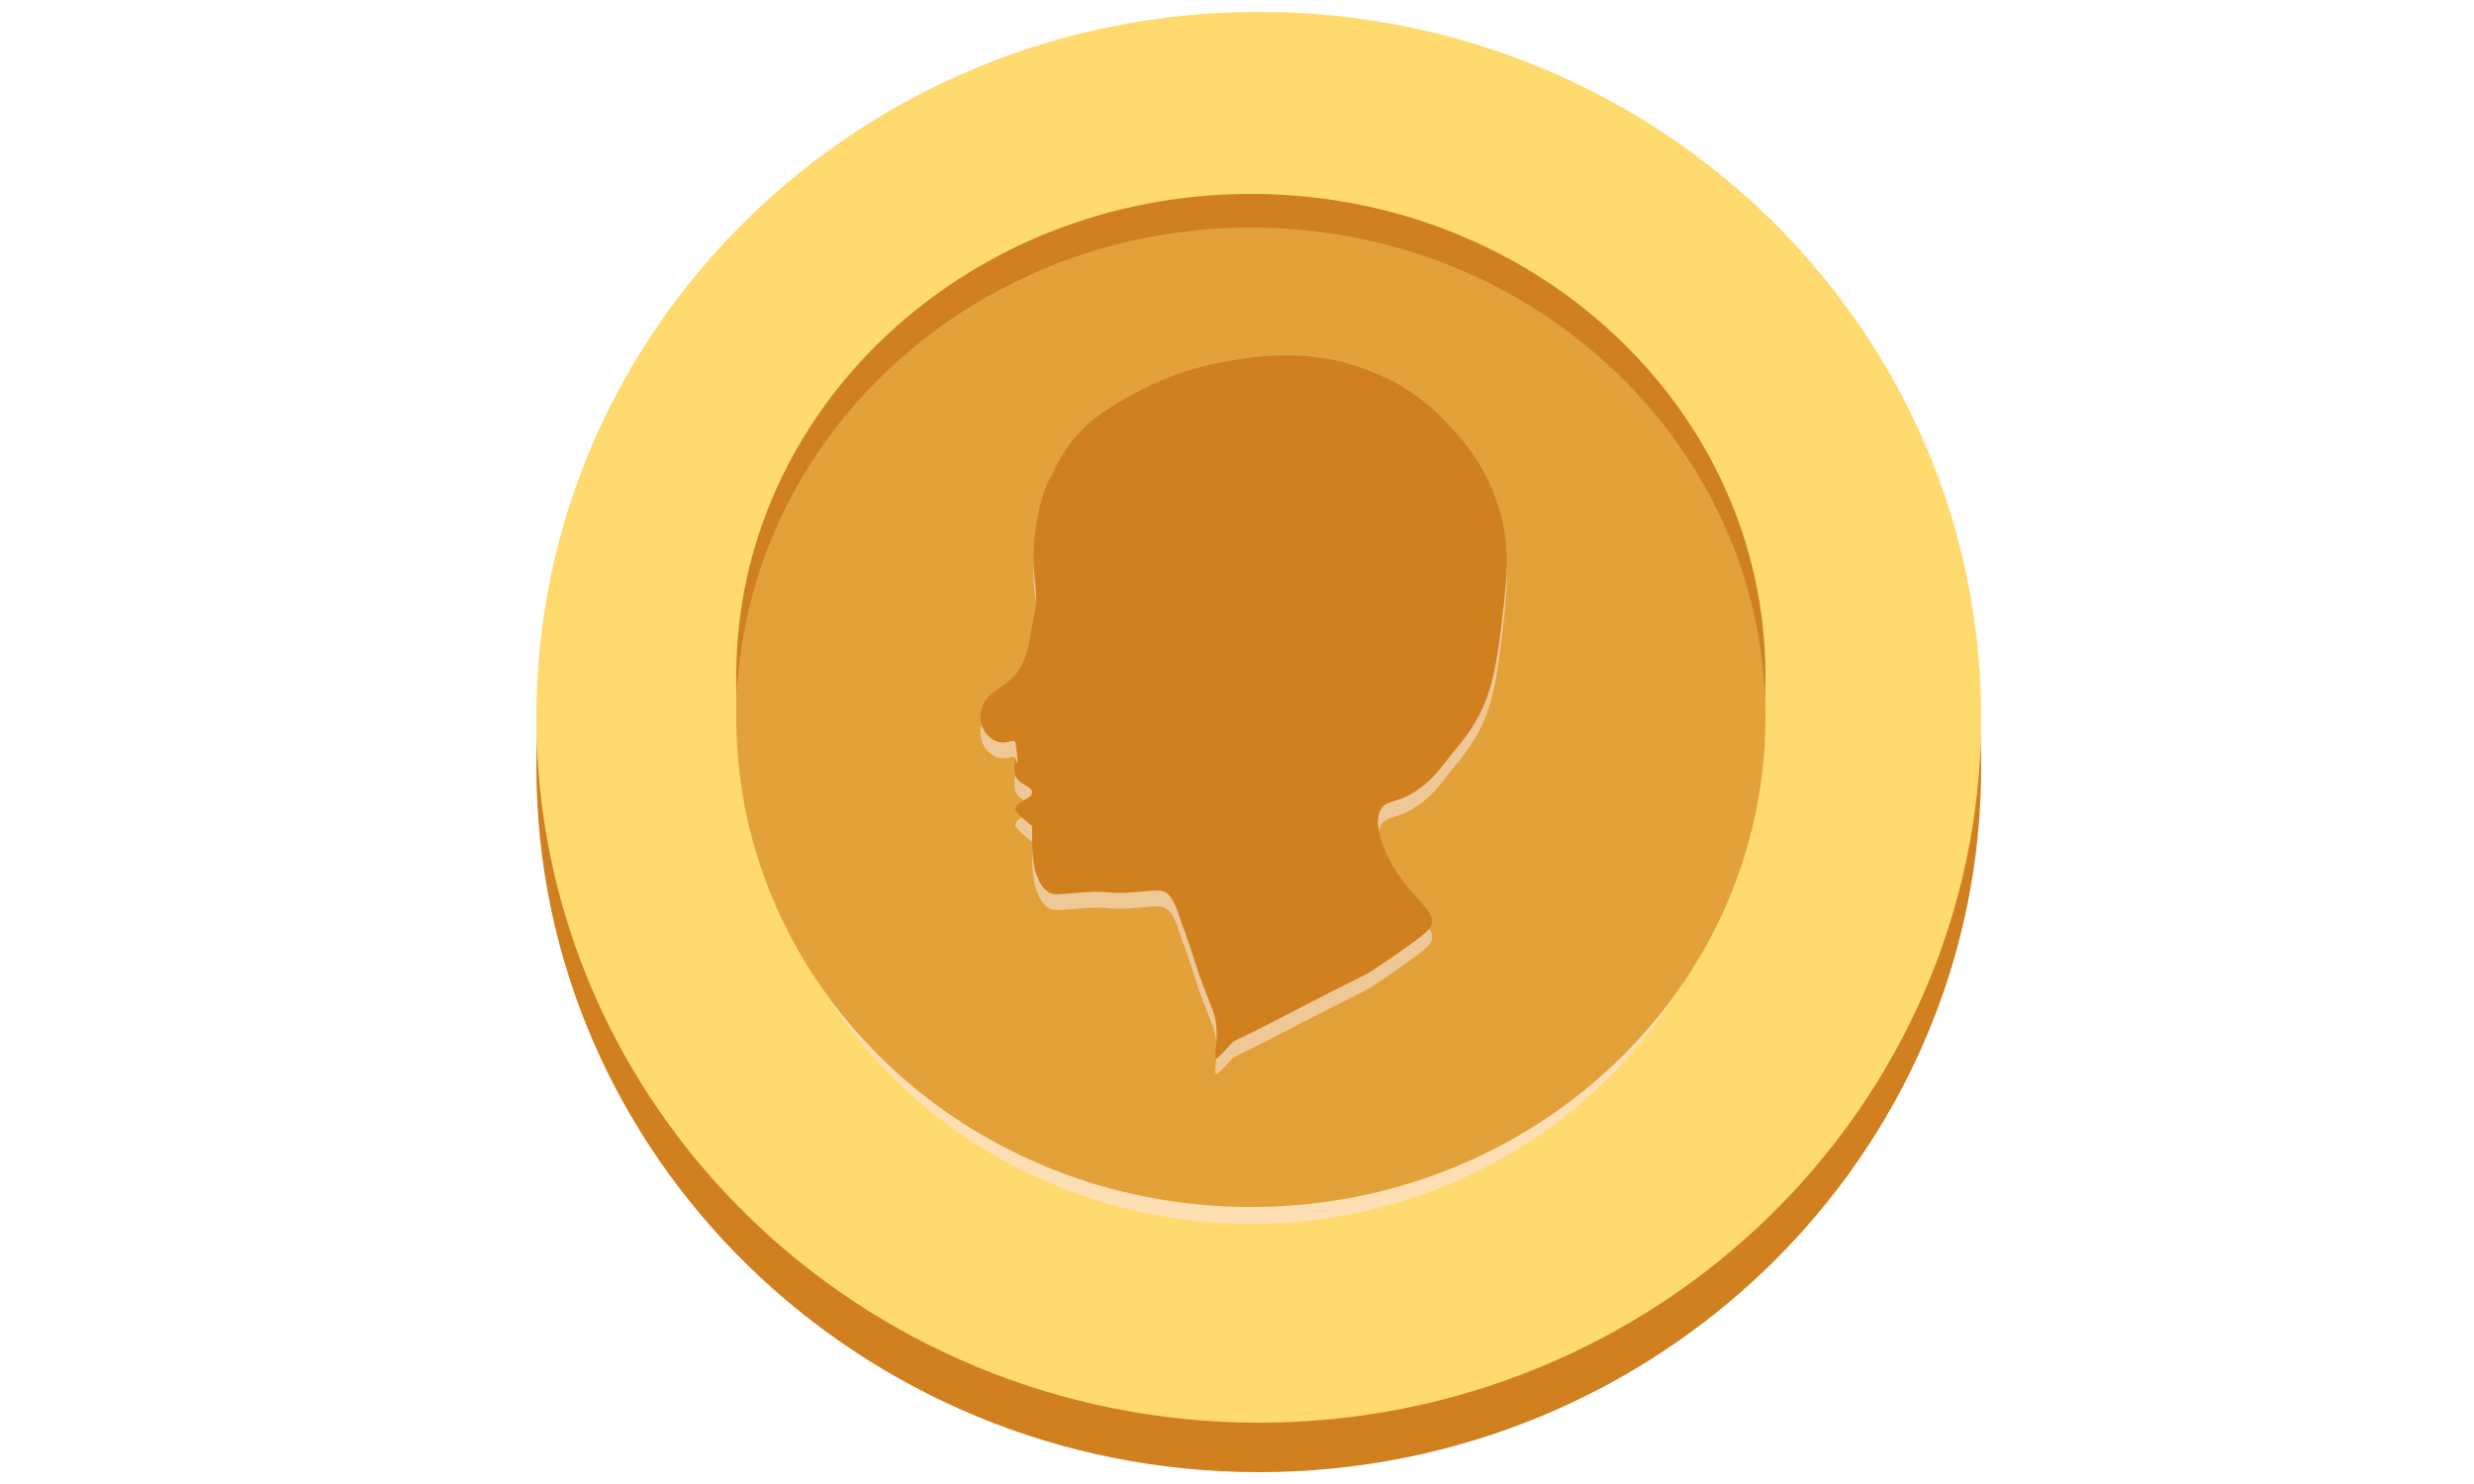
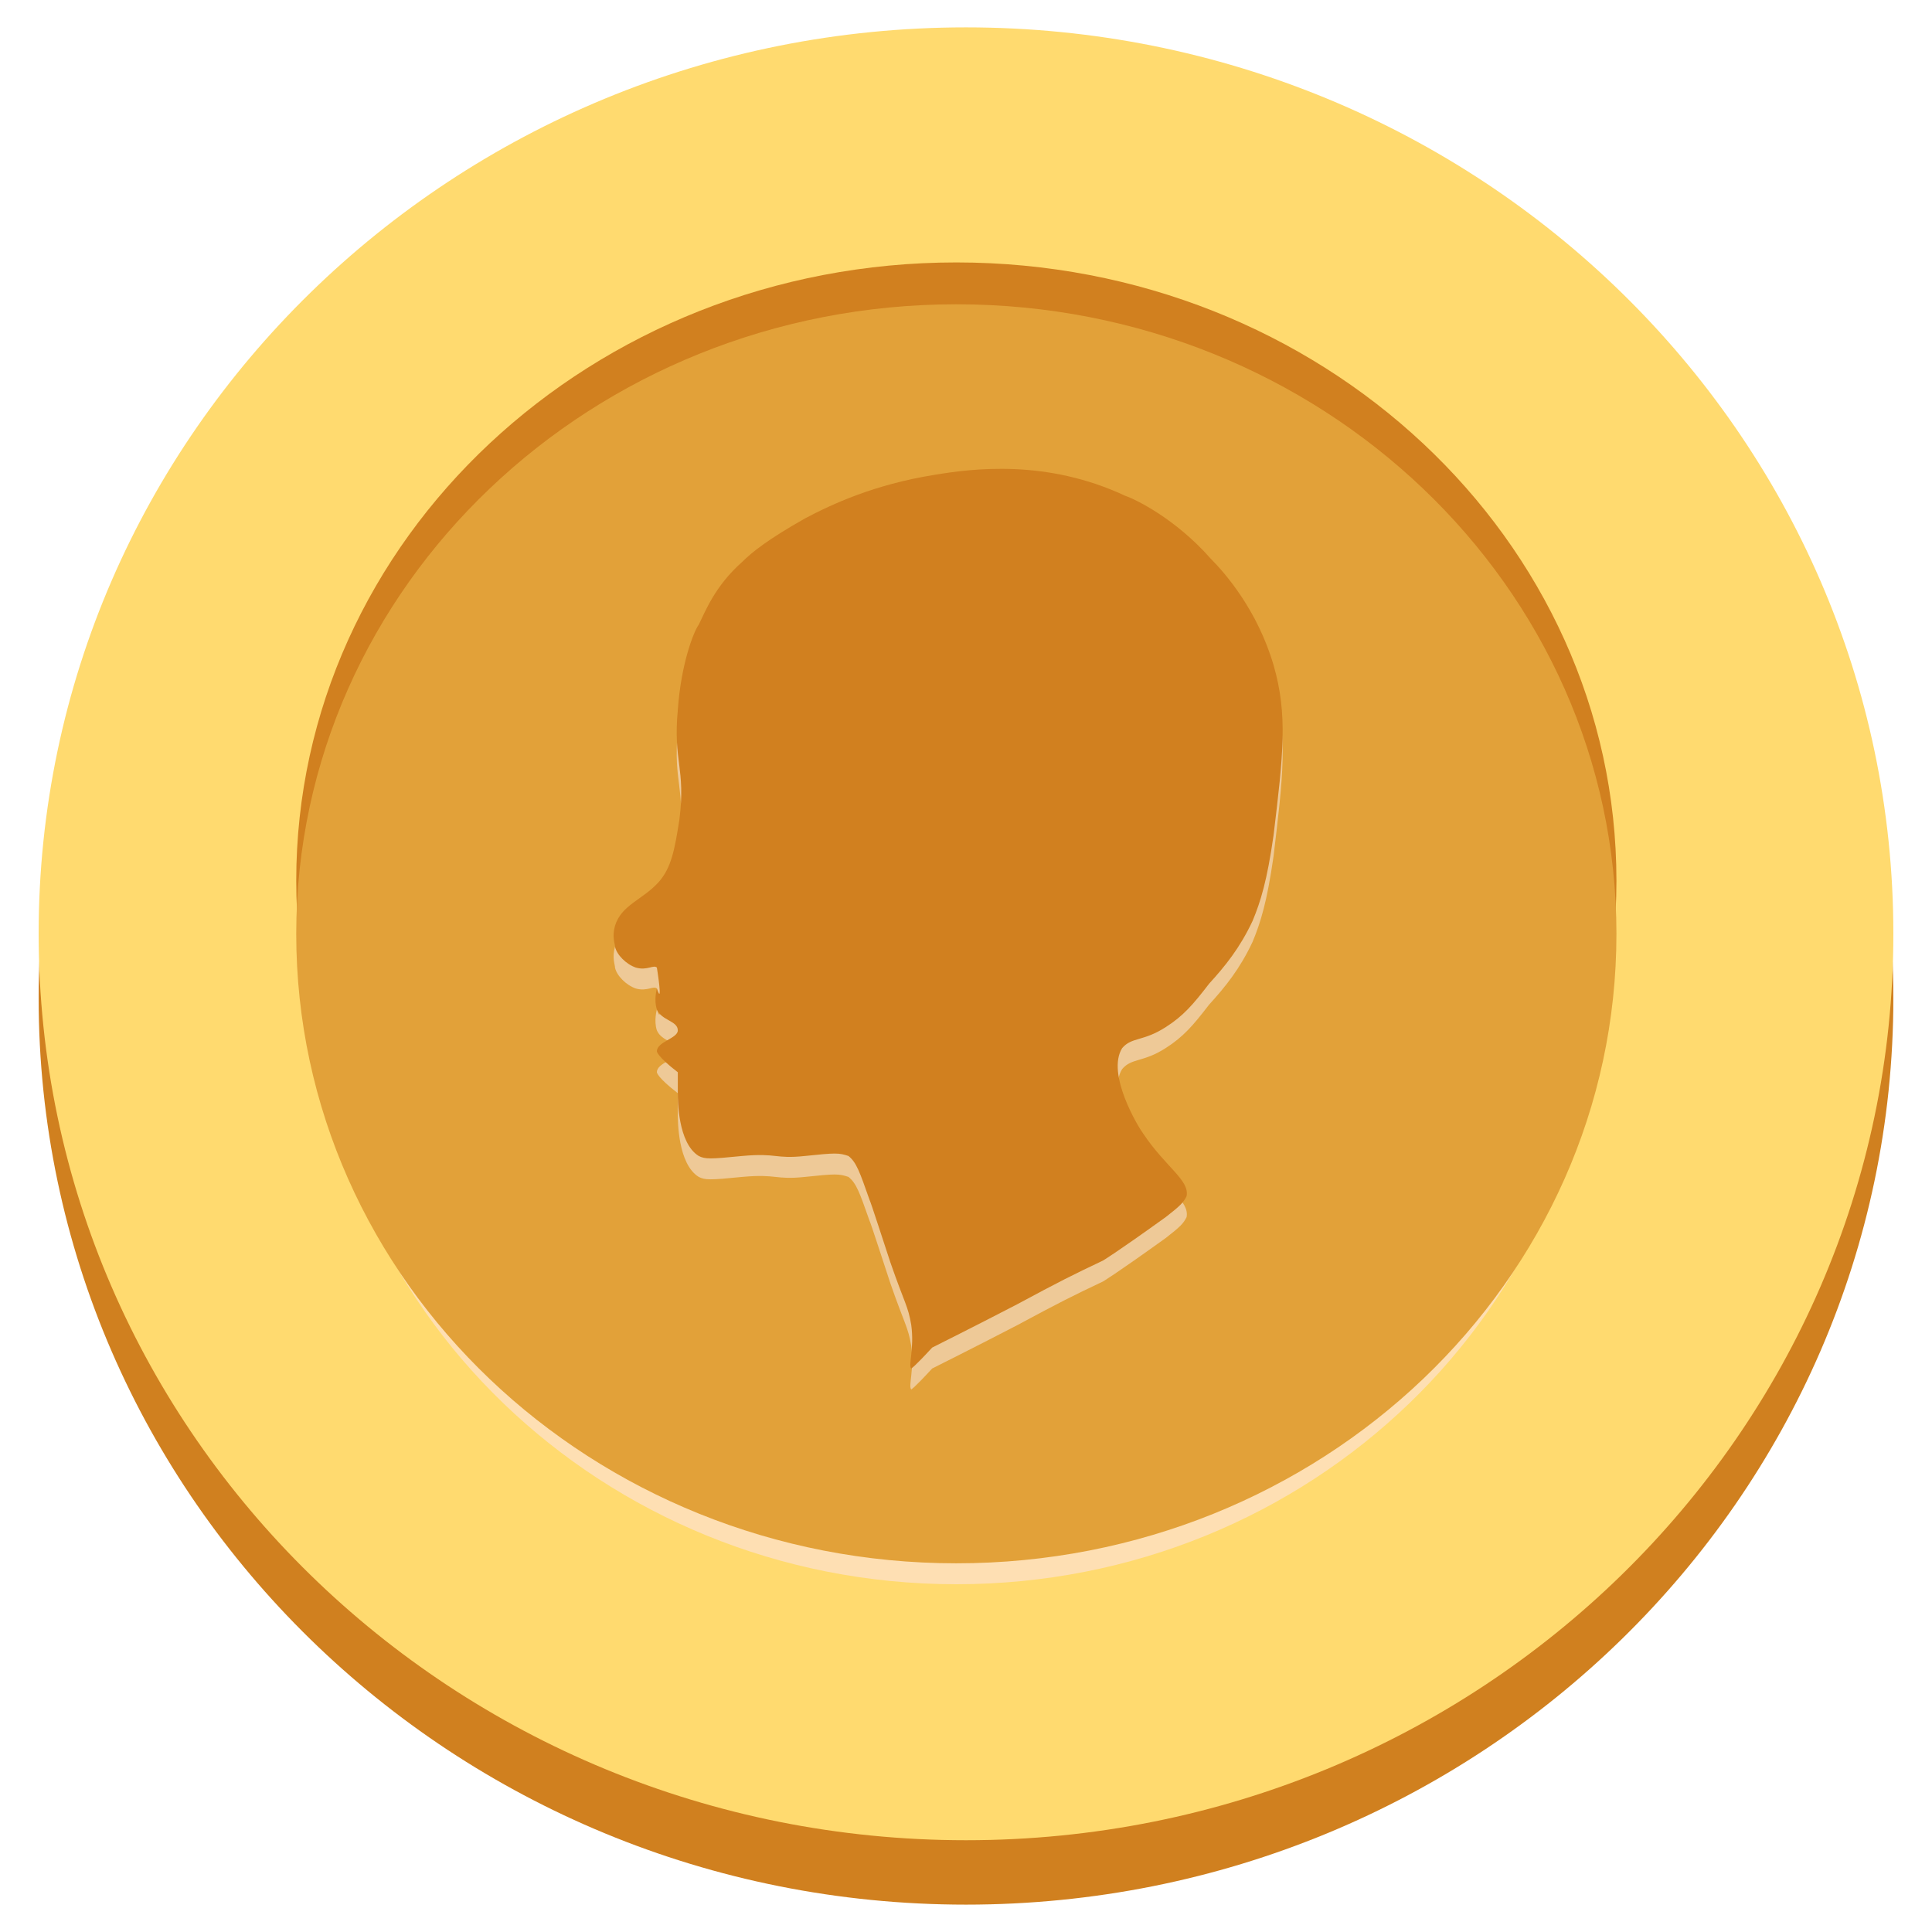
- <svg xmlns="http://www.w3.org/2000/svg" version="1.1" id="Layer_1" x="0px" y="0px" viewBox="0 0 250 150" style="enable-background:new 0 0 250 150;" xml:space="preserve">
+ <svg xmlns="http://www.w3.org/2000/svg" version="1.1" id="Layer_1" x="0px" y="0px" viewBox="0 0 120 120" style="enable-background:new 0 0 120 120;" xml:space="preserve">
  <style type="text/css">
- 	.st0{display:none;}
- 	.st1{fill:#D0801F;}
- 	.st2{fill:#FFDA6F;}
- 	.st3{fill:#FEDFB3;}
- 	.st4{fill:#D1801F;}
- 	.st5{fill:#E2A139;}
- 	.st6{fill:#EEC997;}
- 	.st7{display:inline;fill:#D0801F;}
- 	.st8{display:inline;fill:#FFDA6F;}
- 	.st9{display:inline;fill:#FEDFB3;}
- 	.st10{display:inline;fill:#D1801F;}
- 	.st11{display:inline;fill:#E2A139;}
- 	.st12{display:inline;}
- 	.st13{fill:#EAAF4C;}
- 	.st14{fill:#A35200;}
- 	.st15{fill:#A25202;}
+ 	.st0{fill:#D0801F;}
+ 	.st1{fill:#FFDA6F;}
+ 	.st2{fill:#FEDFB3;}
+ 	.st3{fill:#D1801F;}
+ 	.st4{fill:#E2A139;}
+ 	.st5{fill:#EEC997;}
</style>
-   <g id="Layer_1_00000057121461192736259940000005999451680628267154_" class="st0">
- </g>
  <g id="Head">
    <g>
-       <ellipse class="st1" cx="127.2" cy="77.5" rx="73" ry="71.3" />
-       <ellipse class="st2" cx="127.2" cy="72.5" rx="73" ry="71.3" />
-       <ellipse class="st3" cx="126.4" cy="75" rx="50.4" ry="48.7" />
-       <ellipse class="st4" cx="126.4" cy="68.3" rx="52" ry="48.7" />
-       <ellipse class="st5" cx="126.4" cy="72.5" rx="52" ry="49.5" />
-       <path class="st6" d="M104.5,56.5c0.3-3.7,1.3-6.2,1.7-6.7c0.5-1,1.3-3,3.4-5c0.7-0.7,2-1.8,5-3.4c2.2-1.2,5.5-2.7,10.1-3.4    c3-0.5,8.9-1.3,15.1,1.7c0.8,0.3,3.9,1.8,6.7,5c1.2,1.2,3.7,4,5,8.4c1.2,3.9,0.8,7.1,0,13.4c-0.5,3.5-1,5.2-1.7,6.7    c-1,2.2-2.2,3.5-3.4,5c-1.3,1.7-2,2.5-3.4,3.4c-1.8,1.2-2.7,0.8-3.4,1.7c-1.3,2,1.3,6.2,1.7,6.7c1.8,2.7,3.7,3.7,3.4,5    c-0.2,0.5-0.5,0.8-1.7,1.7c-4,2.9-5,3.4-5,3.4c-2.4,1.2-3.4,1.7-6.7,3.4c-3.2,1.7-6.7,3.4-6.7,3.4l0,0c-1.5,1.7-1.7,1.7-1.7,1.7    c-0.3-0.2,0.2-1.5,0-3.4c-0.2-1.5-0.5-1.7-1.7-5c-0.5-1.5-1.5-4.7-1.7-5c-0.7-2.2-1-2.9-1.7-3.4c-0.7-0.3-1-0.2-3.4,0    c-2.4,0.2-2.2-0.2-5,0c-2.5,0.2-2.9,0.3-3.4,0c-1.7-1-1.7-4.4-1.7-5c0-0.2,0-1.7,0-1.7l0,0c-1.7-1.3-1.7-1.7-1.7-1.7    c0-0.8,1.7-1,1.7-1.7c0-0.7-1.3-0.7-1.7-1.7c-0.2-0.7,0-1.7,0-1.7l0,0c0.5,1.5,0-1.7,0-1.7c-0.3-0.3-0.8,0.2-1.7,0    c-0.8-0.2-1.5-1-1.7-1.7c0-0.2-0.3-0.8,0-1.7c0.5-1.7,2.2-2,3.4-3.4c1-1.2,1.3-2.5,1.7-5C105.2,61.1,104.2,60.6,104.5,56.5z" />
-       <path class="st4" d="M104.5,54.9c0.3-3.7,1.3-6.2,1.7-6.7c0.5-1,1.3-3,3.4-5c0.7-0.7,2-1.8,5-3.4c2.2-1.2,5.5-2.7,10.1-3.4    c3-0.5,8.9-1.3,15.1,1.7c0.8,0.3,3.9,1.8,6.7,5c1.2,1.2,3.7,4,5,8.4c1.2,3.9,0.8,7.1,0,13.4c-0.5,3.5-1,5.2-1.7,6.7    c-1,2.2-2.2,3.5-3.4,5c-1.3,1.7-2,2.5-3.4,3.4c-1.8,1.2-2.7,0.8-3.4,1.7c-1.3,2,1.3,6.2,1.7,6.7c1.8,2.7,3.7,3.7,3.4,5    c-0.2,0.5-0.5,0.8-1.7,1.7c-4,2.9-5,3.4-5,3.4c-2.4,1.2-3.4,1.7-6.7,3.4c-3.2,1.7-6.7,3.4-6.7,3.4l0,0c-1.5,1.7-1.7,1.7-1.7,1.7    c-0.3-0.2,0.2-1.5,0-3.4c-0.2-1.5-0.5-1.7-1.7-5c-0.5-1.5-1.5-4.7-1.7-5c-0.7-2.2-1-2.9-1.7-3.4c-0.7-0.3-1-0.2-3.4,0    c-2.4,0.2-2.2-0.2-5,0c-2.5,0.2-2.9,0.3-3.4,0c-1.7-1-1.7-4.4-1.7-5c0-0.2,0-1.7,0-1.7l0,0c-1.7-1.3-1.7-1.7-1.7-1.7    c0-0.8,1.7-1,1.7-1.7s-1.3-0.7-1.7-1.7c-0.2-0.7,0-1.7,0-1.7l0,0c0.5,1.5,0-1.7,0-1.7c-0.3-0.3-0.8,0.2-1.7,0    c-0.8-0.2-1.5-1-1.7-1.7c0-0.2-0.3-0.8,0-1.7c0.5-1.7,2.2-2,3.4-3.4c1-1.2,1.3-2.5,1.7-5C105.2,59.4,104.2,58.9,104.5,54.9z" />
-     </g>
-   </g>
-   <g id="Layer_3" class="st0">
-     <ellipse class="st7" cx="203.3" cy="71" rx="43.5" ry="42.5" />
-     <ellipse class="st8" cx="203.3" cy="68" rx="43.5" ry="42.5" />
-     <ellipse class="st9" cx="202.8" cy="69.5" rx="30" ry="29" />
-     <ellipse class="st10" cx="202.8" cy="65.5" rx="31" ry="29" />
-     <ellipse class="st11" cx="202.8" cy="68" rx="31" ry="29.5" />
-   </g>
-   <g id="Layer_4" class="st0">
-     <g class="st12">
-       <g>
-         <g>
-           <g>
-             <path class="st13" d="M213.5,75.4c1.5-0.3,2.7-1.1,3.9-2.1c1.2-0.9,2.1-2,2.7-3.4c1.2-2.7,1.7-5.7,1.3-8.7       c-0.4-2.9-2.3-4.7-5.1-5.4c-2.7-0.7-5.8-0.3-7.8,1.7c-2,2.1-2.7,6.4,0.5,7.8c0.7,0.3,1.6,0.2,2.1-0.5c0.4-0.6,0.2-1.7-0.5-2.1       c-0.9-0.4-1-1.3-0.6-2.1s1.1-1.5,1.9-1.8c1.8-0.7,5.1-0.4,6.1,1.5c0.5,1,0.6,2.3,0.6,3.4c0,1.3-0.3,2.5-0.7,3.7       s-0.9,2.4-1.9,3.2c-1,0.8-2,1.6-3.3,1.8C210.8,72.8,211.6,75.7,213.5,75.4L213.5,75.4z" />
-           </g>
-         </g>
-         <g>
-           <g>
-             <path class="st13" d="M202.4,70.2c-0.5-1.2-1.3-1.9-2.4-2.6c-1-0.6-1.8-1.5-2.7-2.1c-1.8-1.2-4-2.2-6.1-2.2s-4.2,0.9-5.4,2.7       c-1.2,1.7-2,4.8,0,6.2c0.7,0.5,1.7,0.1,2.1-0.5c0.4-0.8,0.1-1.6-0.5-2.1c0.2,0.1,0.2,0.4,0.3,0.2v-0.3c0-0.4,0.1-0.7,0.2-1.1       c0.2-0.5,0.5-1,1-1.4c0.9-0.7,2.2-0.9,3.3-0.7c1.4,0.3,2.9,1.1,4,1.9c0.6,0.5,1.2,1.1,1.9,1.5c0.4,0.3,1.4,0.6,1.6,1.2       c0.3,0.8,1,1.3,1.8,1C202.1,71.8,202.7,70.9,202.4,70.2L202.4,70.2z" />
-           </g>
-         </g>
-         <g>
-           <g>
-             <path class="st13" d="M199.1,70.9c0.4,0.6,0.9,0.9,1.4,1.4c0.6,0.6,1,1.2,1.7,1.7c1.1,0.8,2.5,1.4,3.9,1.8       c2.8,0.7,5.8,0.6,8.4-0.4c0.8-0.3,1.3-1,1-1.8c-0.2-0.7-1.1-1.3-1.8-1c-2.1,0.8-4.4,1.1-6.6,0.5c-1.1-0.3-2.2-0.7-3.1-1.3       c-0.5-0.3-0.8-0.8-1.2-1.2c-0.3-0.4-0.8-0.6-1.1-1C200.7,67.8,198.1,69.3,199.1,70.9L199.1,70.9z" />
-           </g>
-         </g>
-       </g>
-     </g>
-     <g class="st12">
-       <g>
-         <path class="st14" d="M186,71.9c1.9,0,1.9-3,0-3S184.1,71.9,186,71.9L186,71.9z" />
-       </g>
-     </g>
-     <g class="st12">
-       <g>
-         <path class="st14" d="M186.1,72c1.9,0,1.9-3,0-3C184.2,69,184.2,72,186.1,72L186.1,72z" />
-       </g>
-     </g>
-     <g class="st12">
-       <g>
-         <path class="st14" d="M186.1,72.2c1.9,0,1.9-3,0-3C184.2,69.2,184.2,72.2,186.1,72.2L186.1,72.2z" />
-       </g>
-     </g>
-     <g class="st12">
-       <g>
-         <path class="st14" d="M187.6,71c0-0.1,0-0.1,0-0.2s0-0.1,0-0.2c0-0.2,0-0.3-0.1-0.4s-0.1-0.2-0.2-0.4l0,0     c-0.1-0.1-0.2-0.2-0.3-0.3c0.1,0.1,0.2,0.2,0.2,0.3c0,0,0-0.1-0.1-0.1c0.1,0.1,0.1,0.2,0.2,0.4c0,0,0,0,0-0.1     c0,0.1,0,0.3,0.1,0.4v-0.1c0,0.1,0,0.3-0.1,0.4c0-0.2,0.1-0.5,0.2-0.7c-0.1,0.1-0.1,0.2-0.2,0.4c0.1-0.2,0.1-0.3,0.2-0.5     c0.1-0.2,0.2-0.4,0.2-0.6s0-0.4,0-0.6s-0.1-0.4-0.3-0.5c-0.1-0.2-0.2-0.3-0.4-0.4c-0.3-0.2-0.8-0.3-1.2-0.2     c-0.4,0.1-0.7,0.3-0.9,0.7c-0.2,0.4-0.4,0.8-0.5,1.2c-0.1,0.2-0.1,0.4-0.1,0.6c0,0.3,0,0.5,0,0.7c0.1,0.3,0.3,0.5,0.5,0.8     c-0.1-0.1-0.2-0.2-0.2-0.3c0,0,0,0,0,0.1c-0.1-0.1-0.1-0.2-0.2-0.4l0,0c0-0.1,0-0.3-0.1-0.4l0,0c0-0.1,0-0.3,0.1-0.4l0,0     c-0.1,0.2-0.1,0.4,0,0.6c0,0.2,0.1,0.4,0.2,0.6c0.1,0.2,0.2,0.3,0.4,0.4c0.1,0.1,0.3,0.2,0.5,0.3c0.1,0,0.3,0,0.4,0.1     c0.3,0,0.5-0.1,0.8-0.2c0.1-0.1,0.2-0.2,0.3-0.2C187.4,71.5,187.5,71.3,187.6,71L187.6,71z" />
-       </g>
-     </g>
-     <g class="st12">
-       <g>
-         <path class="st15" d="M187.8,70.2c-0.1-0.4,0.6-1.4,0.8-1.7c0.3-0.5,0.5-1,1-1.2c1.2-0.5,2.7-0.3,3.9,0.1     c2.5,0.8,4.3,2.9,6.3,4.6c3.8,3.2,8.8,4.4,13.6,3.5c1.9-0.4,1.1-3.3-0.8-2.9c-2.8,0.5-5.7,0.2-8.3-1.1c-2.7-1.4-4.6-3.8-7.1-5.5     c-2.4-1.5-5.5-2.4-8.2-1.5c-1.3,0.4-2.2,1.2-2.8,2.4c-0.7,1.3-1.7,2.7-1.2,4.2C185.4,72.9,188.3,72.1,187.8,70.2L187.8,70.2z" />
-       </g>
-     </g>
-     <g class="st12">
-       <g>
-         <path class="st15" d="M214.8,58.6c1,0.8,1.9,1.6,2.7,2.5c0.8,1,1.1,2,1.1,3.3c0.1,2.4-1,4.3-2.9,5.7c-2.1,1.5-4.4,2.3-7,2.4     c-1.2,0-2.4,0-3.5-0.6c-1-0.6-2.2-1.3-2.8-2.2c-0.8,0.6-1.6,1.2-2.4,1.8c0.1,0.1,0.2,0.1,0.2,0.2c0.4-0.9,0.7-1.7,1.1-2.6     c-0.5,0-0.8-0.3-1.2-0.6c-1.3-1.4-3.5,0.7-2.1,2.1c0.9,0.9,2,1.4,3.3,1.5c1.2,0.1,2-1.8,1.1-2.6c-0.1-0.1-0.2-0.1-0.2-0.2     c-1.2-1-3.4,0.3-2.4,1.8c1.8,2.6,5.1,4.3,8.2,4.3c3.5,0.1,6.7-0.9,9.6-3c2.5-1.9,4.1-4.7,4-7.9c0-1.6-0.3-3.2-1.2-4.6     c-0.9-1.4-2.2-2.5-3.5-3.5c-0.6-0.5-1.5-0.6-2.1,0C214.3,56.9,214.2,58.1,214.8,58.6L214.8,58.6z" />
-       </g>
-     </g>
-     <g class="st12">
-       <g>
-         <g>
-           <path class="st15" d="M213.2,75.3c1.4-0.3,2.5-1,3.6-1.8c1.3-1,2.2-1.9,2.9-3.4c1.2-2.6,1.7-5.6,1.3-8.4      c-0.2-1.4-0.7-2.7-1.7-3.7s-2.3-1.5-3.6-1.9c-2.7-0.6-5.7-0.3-7.7,1.8c-2.2,2.3-2.3,6.4,1,7.8c0.7,0.3,1.7-0.3,1.8-1      c0.2-0.9-0.3-1.5-1-1.8s-0.4-1.6-0.1-2.1c0.4-0.8,1.2-1.4,2.1-1.6c1.8-0.5,5-0.2,5.9,1.7c0.5,1,0.5,2.3,0.5,3.4      c0,1.2-0.3,2.5-0.7,3.7s-1,2.2-2,3c-0.9,0.7-1.9,1.4-3,1.6c-0.8,0.2-1.3,1.1-1,1.8C211.5,75.1,212.4,75.5,213.2,75.3L213.2,75.3      z" />
-         </g>
-       </g>
-       <g>
-         <g>
-           <path class="st15" d="M202.2,70.2c-0.5-1.2-1.3-1.9-2.4-2.6c-1-0.6-1.7-1.4-2.7-2.1c-1.8-1.2-3.9-2.2-6.1-2.2      c-2.1,0-4.1,0.9-5.4,2.7c-1.2,1.6-2,4.8,0,6.1c0.7,0.5,1.7,0.1,2.1-0.5c0.4-0.8,0.1-1.6-0.5-2.1c0.2,0.1,0.2,0.4,0.3,0.3v-0.3      c0-0.3,0.1-0.7,0.2-1c0.2-0.5,0.5-1,0.9-1.3c0.9-0.7,2.2-0.9,3.3-0.7c1.4,0.3,2.9,1.1,4,1.9c0.6,0.5,1.2,1.1,1.8,1.5      c0.4,0.3,1.4,0.6,1.6,1.1c0.3,0.8,1,1.3,1.8,1C201.9,71.8,202.5,71,202.2,70.2L202.2,70.2z" />
-         </g>
-       </g>
-       <g>
-         <g>
-           <path class="st15" d="M198.9,70.9c0.4,0.6,0.9,0.9,1.4,1.4c0.6,0.6,1,1.2,1.6,1.6c1.1,0.8,2.5,1.4,3.8,1.7      c2.7,0.7,5.7,0.6,8.4-0.4c0.8-0.3,1.3-1,1-1.8c-0.2-0.7-1.1-1.3-1.8-1c-2.1,0.8-4.4,1-6.6,0.5c-1.1-0.3-2.2-0.7-3.1-1.3      c-0.5-0.3-0.8-0.8-1.1-1.2c-0.3-0.3-0.8-0.6-1.1-1c-0.4-0.7-1.3-1-2.1-0.5C198.8,69.3,198.5,70.2,198.9,70.9L198.9,70.9z" />
-         </g>
-       </g>
+       <ellipse class="st0" cx="60" cy="62" rx="57.6" ry="56.3" />
+       <ellipse class="st1" cx="60" cy="58" rx="57.6" ry="56.3" />
+       <ellipse class="st2" cx="59.4" cy="60" rx="39.8" ry="38.4" />
+       <ellipse class="st3" cx="59.4" cy="54.7" rx="41" ry="38.4" />
+       <ellipse class="st4" cx="59.4" cy="58" rx="41" ry="39.1" />
+       <path class="st5" d="M42.1,45.4c0.2-2.9,1-4.9,1.3-5.3c0.4-0.8,1-2.4,2.7-3.9c0.6-0.6,1.6-1.4,3.9-2.7c1.7-0.9,4.3-2.1,8-2.7    c2.4-0.4,7-1,11.9,1.3c0.6,0.2,3.1,1.4,5.3,3.9c0.9,0.9,2.9,3.2,3.9,6.6c0.9,3.1,0.6,5.6,0,10.6c-0.4,2.8-0.8,4.1-1.3,5.3    c-0.8,1.7-1.7,2.8-2.7,3.9c-1,1.3-1.6,2-2.7,2.7c-1.4,0.9-2.1,0.6-2.7,1.3c-1,1.6,1,4.9,1.3,5.3c1.4,2.1,2.9,2.9,2.7,3.9    c-0.2,0.4-0.4,0.6-1.3,1.3c-3.2,2.3-3.9,2.7-3.9,2.7c-1.9,0.9-2.7,1.3-5.3,2.7c-2.5,1.3-5.3,2.7-5.3,2.7l0,0    c-1.2,1.3-1.3,1.3-1.3,1.3c-0.2-0.2,0.2-1.2,0-2.7c-0.2-1.2-0.4-1.3-1.3-3.9c-0.4-1.2-1.2-3.7-1.3-3.9c-0.6-1.7-0.8-2.3-1.3-2.7    c-0.6-0.2-0.8-0.2-2.7,0c-1.9,0.2-1.7-0.2-3.9,0c-2,0.2-2.3,0.2-2.7,0c-1.3-0.8-1.3-3.5-1.3-3.9c0-0.2,0-1.3,0-1.3l0,0    c-1.3-1-1.3-1.3-1.3-1.3c0-0.6,1.3-0.8,1.3-1.3c0-0.6-1-0.6-1.3-1.3c-0.2-0.6,0-1.3,0-1.3l0,0c0.4,1.2,0-1.3,0-1.3    c-0.2-0.2-0.6,0.2-1.3,0c-0.6-0.2-1.2-0.8-1.3-1.3c0-0.2-0.2-0.6,0-1.3c0.4-1.3,1.7-1.6,2.7-2.7c0.8-0.9,1-2,1.3-3.9    C42.6,49,41.8,48.6,42.1,45.4z" />
+       <path class="st3" d="M42.1,44.1c0.2-2.9,1-4.9,1.3-5.3c0.4-0.8,1-2.4,2.7-3.9c0.6-0.6,1.6-1.4,3.9-2.7c1.7-0.9,4.3-2.1,8-2.7    c2.4-0.4,7-1,11.9,1.3c0.6,0.2,3.1,1.4,5.3,3.9c0.9,0.9,2.9,3.2,3.9,6.6c0.9,3.1,0.6,5.6,0,10.6c-0.4,2.8-0.8,4.1-1.3,5.3    c-0.8,1.7-1.7,2.8-2.7,3.9c-1,1.3-1.6,2-2.7,2.7c-1.4,0.9-2.1,0.6-2.7,1.3c-1,1.6,1,4.9,1.3,5.3c1.4,2.1,2.9,2.9,2.7,3.9    c-0.2,0.4-0.4,0.6-1.3,1.3c-3.2,2.3-3.9,2.7-3.9,2.7c-1.9,0.9-2.7,1.3-5.3,2.7c-2.5,1.3-5.3,2.7-5.3,2.7l0,0    c-1.2,1.3-1.3,1.3-1.3,1.3c-0.2-0.2,0.2-1.2,0-2.7c-0.2-1.2-0.4-1.3-1.3-3.9c-0.4-1.2-1.2-3.7-1.3-3.9c-0.6-1.7-0.8-2.3-1.3-2.7    c-0.6-0.2-0.8-0.2-2.7,0c-1.9,0.2-1.7-0.2-3.9,0c-2,0.2-2.3,0.2-2.7,0c-1.3-0.8-1.3-3.5-1.3-3.9c0-0.2,0-1.3,0-1.3l0,0    c-1.3-1-1.3-1.3-1.3-1.3c0-0.6,1.3-0.8,1.3-1.3c0-0.6-1-0.6-1.3-1.3c-0.2-0.6,0-1.3,0-1.3l0,0c0.4,1.2,0-1.3,0-1.3    c-0.2-0.2-0.6,0.2-1.3,0c-0.6-0.2-1.2-0.8-1.3-1.3c0-0.2-0.2-0.6,0-1.3c0.4-1.3,1.7-1.6,2.7-2.7c0.8-0.9,1-2,1.3-3.9    C42.6,47.7,41.8,47.3,42.1,44.1z" />
    </g>
  </g>
</svg>
